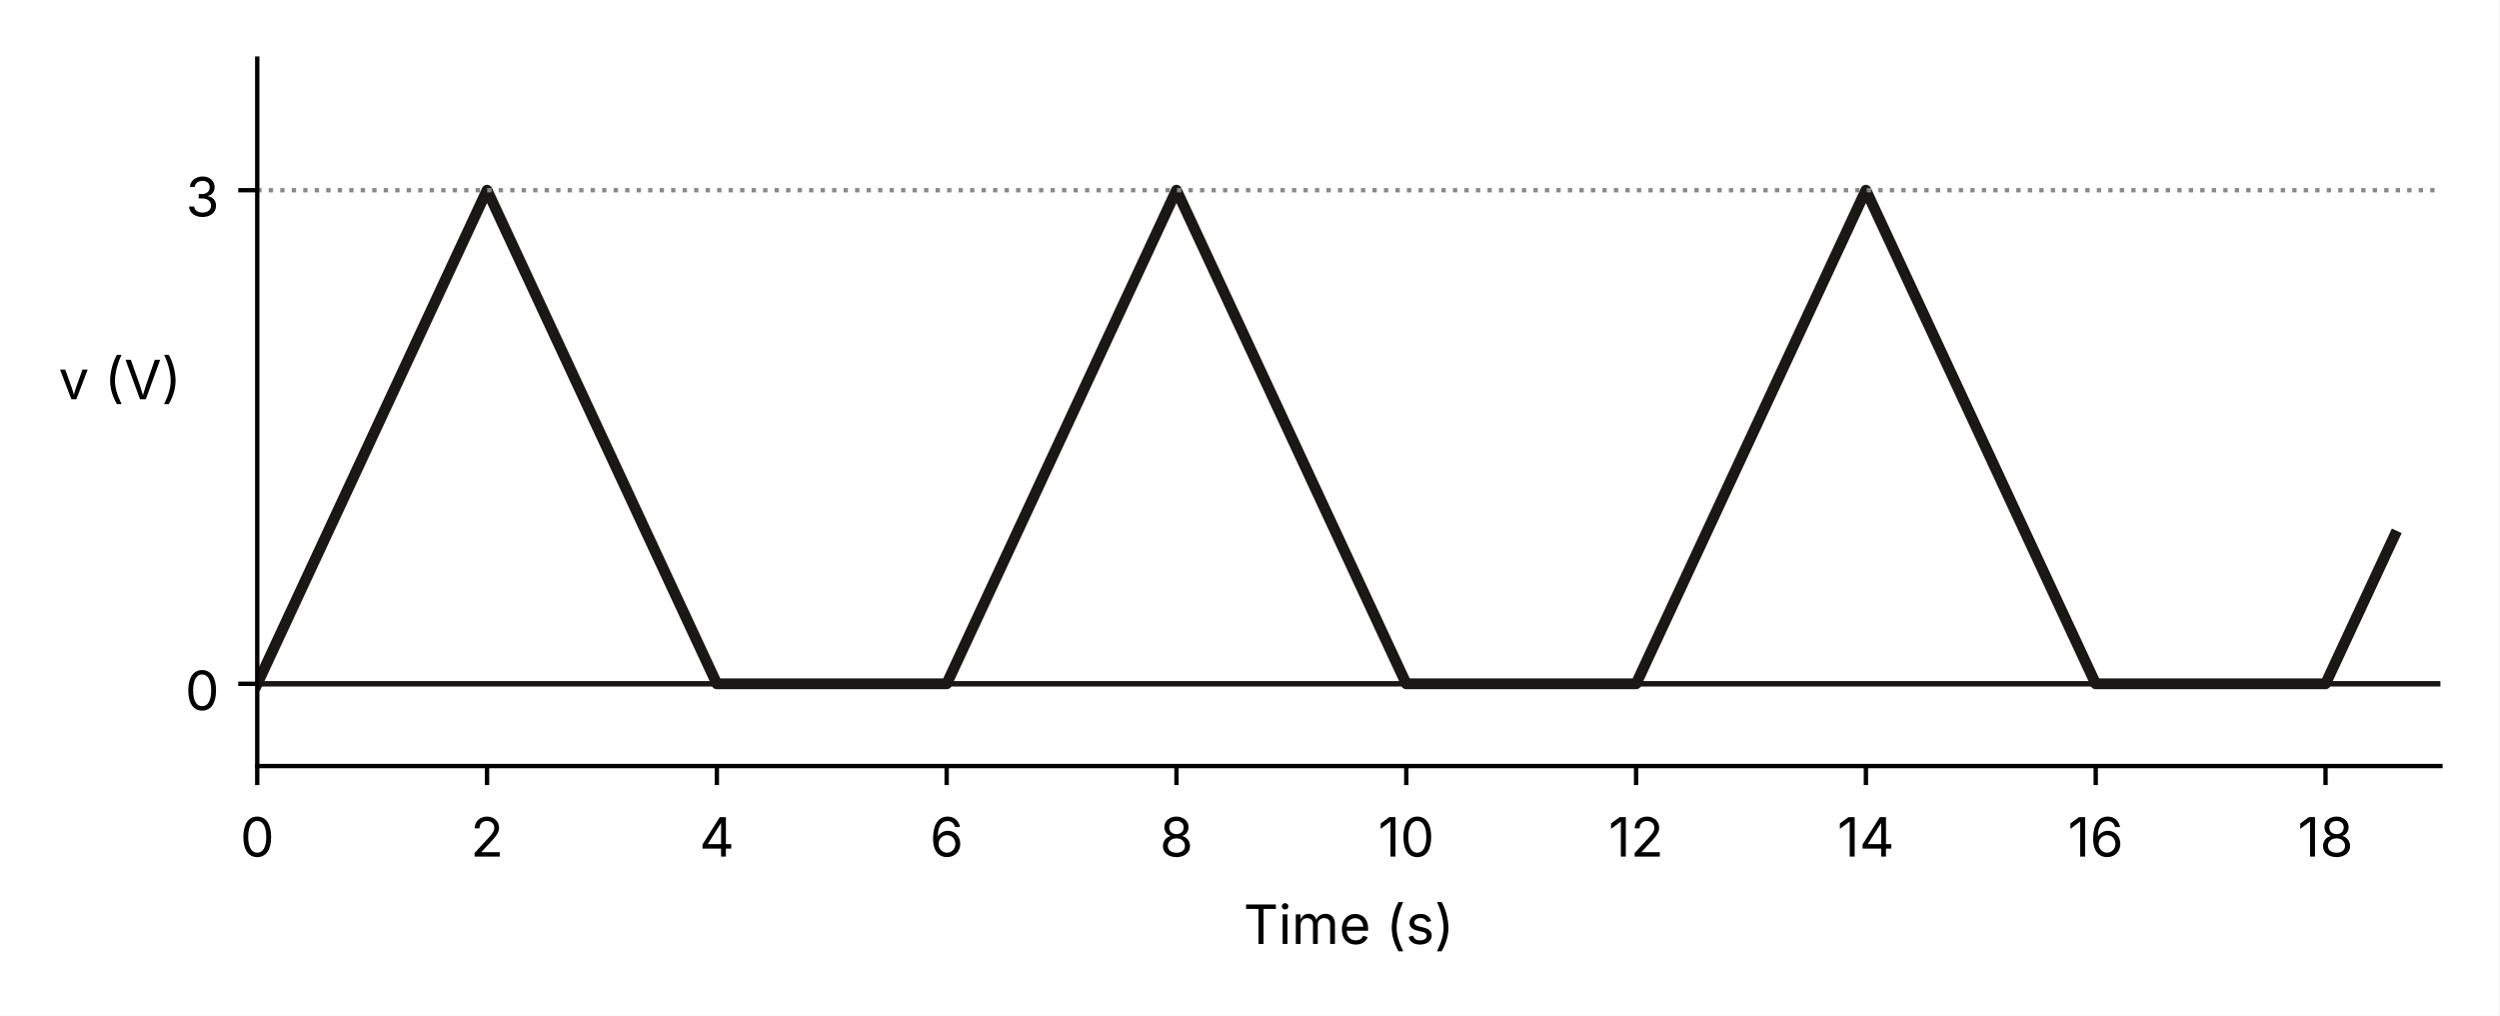
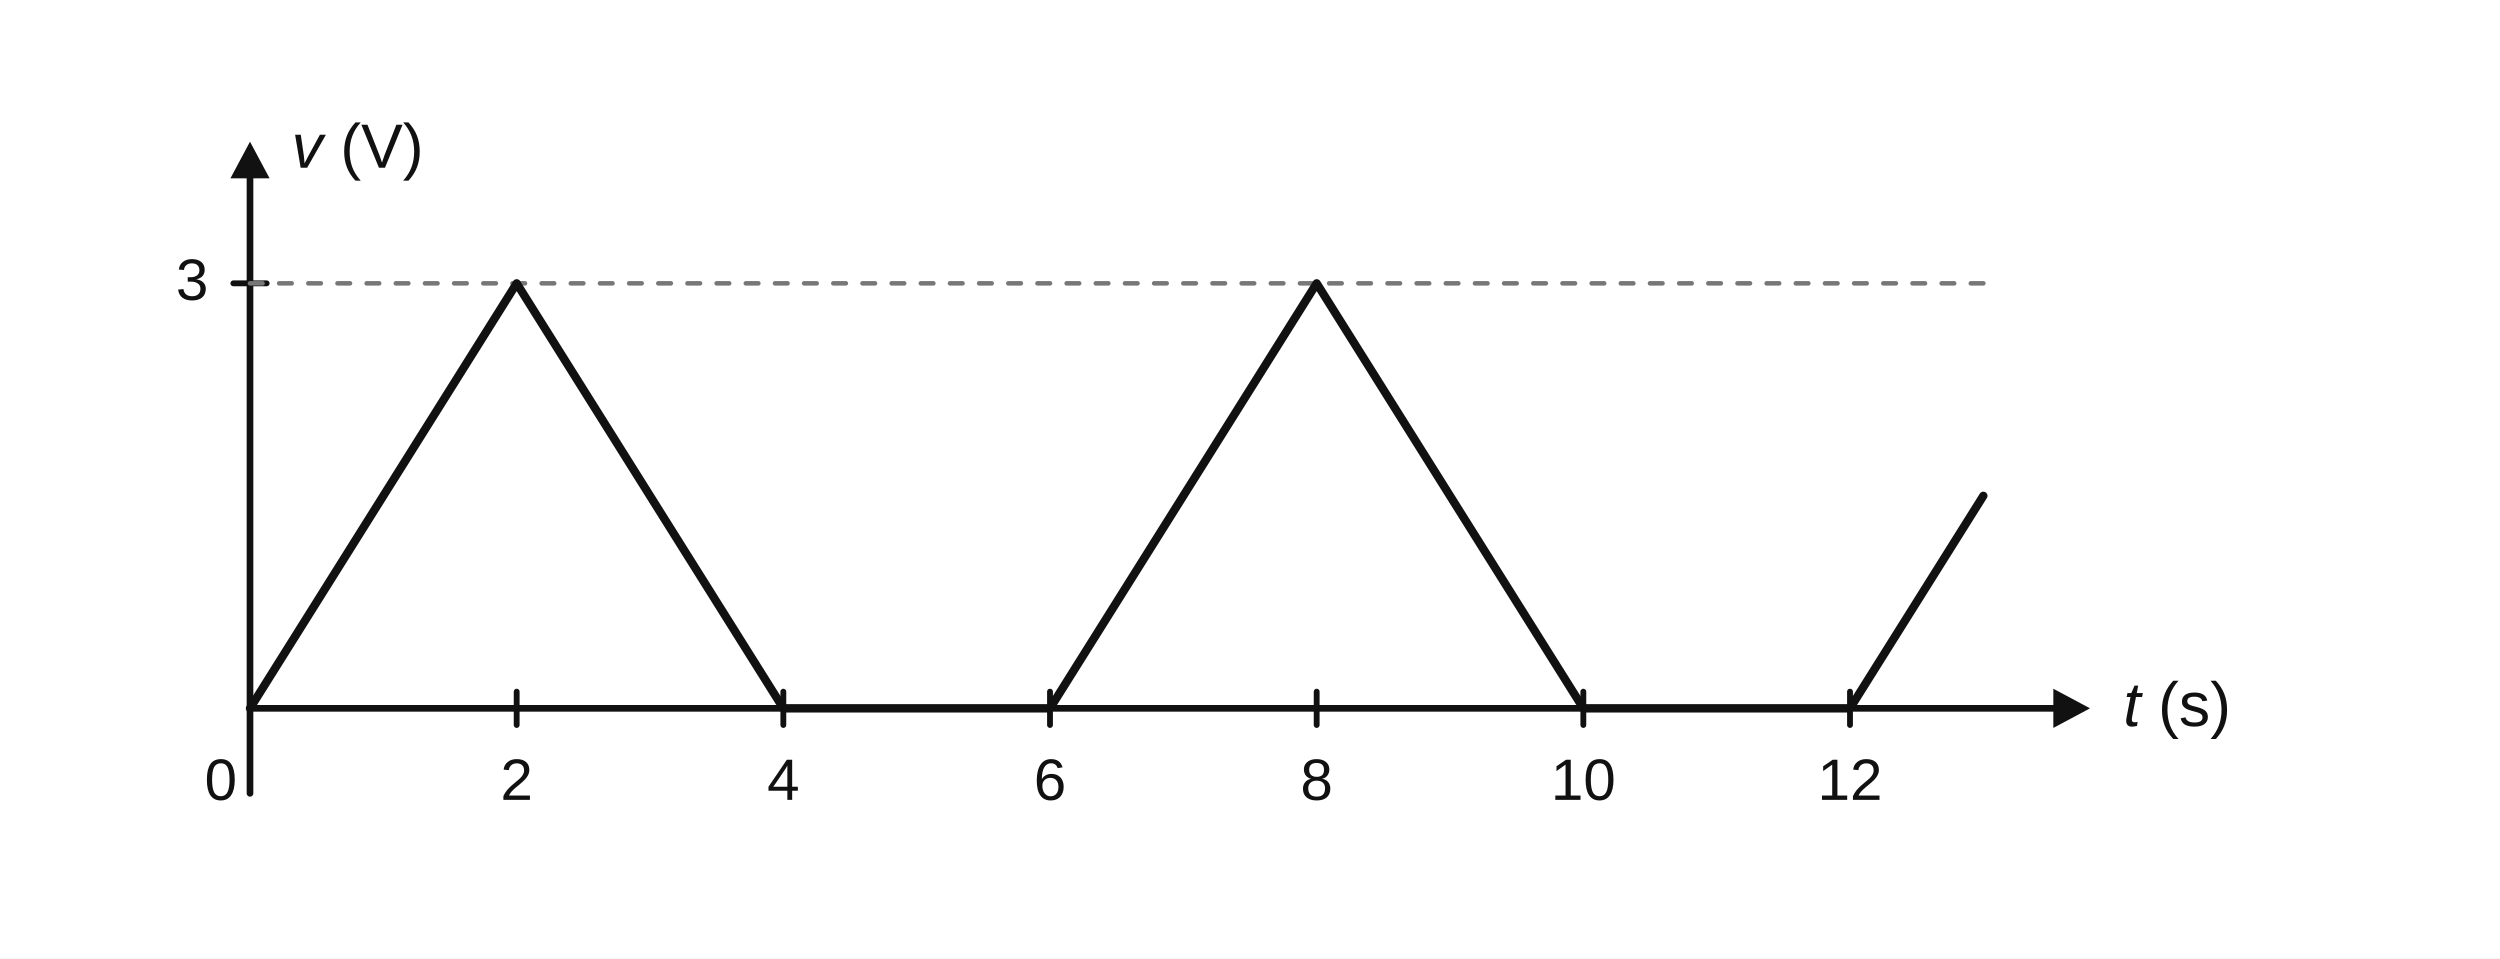
- <svg xmlns="http://www.w3.org/2000/svg" xmlns:xlink="http://www.w3.org/1999/xlink" width="460.8pt" height="187.2pt" viewBox="0 0 460.8 187.2" version="1.1">
-   <defs>
-     <style type="text/css">*{stroke-linejoin: round; stroke-linecap: butt}</style>
-   </defs>
-   <g id="figure_1">
-     <g id="patch_1">
-       <path d="M 0 187.2  L 460.8 187.2  L 460.8 0  L 0 0  z " style="fill: #ffffff" />
-     </g>
-     <g id="axes_1">
-       <g id="patch_2">
-         <path d="M 47.432 141.201  L 450 141.201  L 450 10.8  L 47.432 10.8  z " style="fill: #ffffff" />
-       </g>
-       <g id="matplotlib.axis_1">
-         <g id="xtick_1">
-           <g id="line2d_1">
-             <defs>
-               <path id="m3c3b78c6c8" d="M 0 0  L 0 3.5  " style="stroke: #000000; stroke-width: 0.8" />
-             </defs>
-             <g>
-               <use xlink:href="#m3c3b78c6c8" x="47.432" y="141.201" style="stroke: #000000; stroke-width: 0.8" />
-             </g>
-           </g>
-           <g id="text_1">
-             <g transform="translate(44.27713 157.8883) scale(0.1 -0.1)">
-               <defs>
-                 <path id="Inter-Regular-53f" d="M 2019 -63  C 3059 -63 3656 809 3656 2325  C 3656 3834 3050 4719 2019 4719  C 988 4719 381 3834 381 2325  C 381 806 981 -63 2019 -63  z M 2019 456  C 1338 456 953 1144 953 2325  C 953 3509 1338 4203 2019 4203  C 2700 4203 3084 3513 3084 2325  C 3084 1144 2700 456 2019 456  z " transform="scale(0.015625)" />
-               </defs>
-               <use xlink:href="#Inter-Regular-53f" />
-             </g>
-           </g>
-         </g>
-         <g id="xtick_2">
-           <g id="line2d_2">
-             <g>
-               <use xlink:href="#m3c3b78c6c8" x="89.807" y="141.201" style="stroke: #000000; stroke-width: 0.8" />
-             </g>
-           </g>
-           <g id="text_2">
-             <g transform="translate(86.7582 157.8883) scale(0.1 -0.1)">
-               <defs>
-                 <path id="Inter-Regular-541" d="M 481 0  L 3447 0  L 3447 522  L 1300 522  L 1300 559  L 2319 1644  C 3141 2519 3369 2916 3369 3419  C 3369 4147 2778 4719 1947 4719  C 1119 4719 494 4159 494 3334  L 1063 3334  C 1063 3859 1400 4203 1931 4203  C 2428 4203 2806 3900 2806 3413  C 2806 2984 2544 2666 2028 2106  L 481 428  L 481 0  z " transform="scale(0.015625)" />
-               </defs>
-               <use xlink:href="#Inter-Regular-541" />
-             </g>
-           </g>
-         </g>
-         <g id="xtick_3">
-           <g id="line2d_3">
-             <g>
-               <use xlink:href="#m3c3b78c6c8" x="132.183" y="141.201" style="stroke: #000000; stroke-width: 0.8" />
-             </g>
-           </g>
-           <g id="text_3">
-             <g transform="translate(128.9533 157.8883) scale(0.1 -0.1)">
-               <defs>
-                 <path id="Inter-Regular-544" d="M 375 947  L 2566 947  L 2566 0  L 3134 0  L 3134 947  L 3766 947  L 3766 1469  L 3134 1469  L 3134 4656  L 2413 4656  L 375 1431  L 375 947  z M 2569 1469  L 1009 1469  L 1009 1506  L 2531 3913  L 2569 3913  L 2569 1469  z " transform="scale(0.015625)" />
-               </defs>
-               <use xlink:href="#Inter-Regular-544" />
-             </g>
-           </g>
-         </g>
-         <g id="xtick_4">
-           <g id="line2d_4">
-             <g>
-               <use xlink:href="#m3c3b78c6c8" x="174.559" y="141.201" style="stroke: #000000; stroke-width: 0.8" />
-             </g>
-           </g>
-           <g id="text_4">
-             <g transform="translate(171.4578 157.8883) scale(0.1 -0.1)">
-               <defs>
-                 <path id="Inter-Regular-547" d="M 2019 -63  C 2969 -63 3588 634 3588 1503  C 3588 2403 2925 3044 2128 3044  C 1644 3044 1231 2813 981 2425  L 944 2425  C 944 3544 1375 4194 2091 4194  C 2575 4194 2866 3888 2969 3484  L 3550 3484  C 3438 4216 2872 4719 2091 4719  C 1034 4719 381 3788 381 2150  C 381 434 1241 -63 2019 -63  z M 2019 459  C 1447 459 1028 947 1028 1497  C 1028 2041 1469 2528 2034 2528  C 2597 2528 3013 2072 3013 1503  C 3013 922 2578 459 2019 459  z " transform="scale(0.015625)" />
-               </defs>
-               <use xlink:href="#Inter-Regular-547" />
-             </g>
-           </g>
-         </g>
-         <g id="xtick_5">
-           <g id="line2d_5">
-             <g>
-               <use xlink:href="#m3c3b78c6c8" x="216.934" y="141.201" style="stroke: #000000; stroke-width: 0.8" />
-             </g>
-           </g>
-           <g id="text_5">
-             <g transform="translate(213.8412 157.8883) scale(0.1 -0.1)">
-               <defs>
-                 <path id="Inter-Regular-549" d="M 1978 -63  C 2916 -63 3578 478 3578 1238  C 3578 1825 3175 2325 2669 2419  L 2669 2444  C 3109 2559 3403 2988 3403 3481  C 3403 4191 2794 4719 1978 4719  C 1150 4719 550 4191 550 3481  C 550 2988 838 2559 1291 2444  L 1291 2419  C 769 2325 381 1825 381 1238  C 381 478 1031 -63 1978 -63  z M 1978 453  C 1350 453 966 775 966 1269  C 966 1784 1391 2153 1978 2153  C 2553 2153 2984 1784 2984 1269  C 2984 775 2594 453 1978 453  z M 1978 2650  C 1475 2650 1125 2966 1125 3438  C 1125 3903 1463 4206 1978 4206  C 2484 4206 2828 3903 2828 3438  C 2828 2966 2469 2650 1978 2650  z " transform="scale(0.015625)" />
-               </defs>
-               <use xlink:href="#Inter-Regular-549" />
-             </g>
-           </g>
-         </g>
-         <g id="xtick_6">
-           <g id="line2d_6">
-             <g>
-               <use xlink:href="#m3c3b78c6c8" x="259.31" y="141.201" style="stroke: #000000; stroke-width: 0.8" />
-             </g>
-           </g>
-           <g id="text_6">
-             <g transform="translate(254.1215 157.8883) scale(0.1 -0.1)">
-               <defs>
-                 <path id="Inter-Regular-540" d="M 2041 4656  L 1313 4656  L 300 3909  L 300 3272  L 1425 4106  L 1456 4106  L 1456 0  L 2041 0  L 2041 4656  z " transform="scale(0.015625)" />
-               </defs>
-               <use xlink:href="#Inter-Regular-540" />
-               <use xlink:href="#Inter-Regular-53f" transform="translate(40.67188 0)" />
-             </g>
-           </g>
-         </g>
-         <g id="xtick_7">
-           <g id="line2d_7">
-             <g>
-               <use xlink:href="#m3c3b78c6c8" x="301.685" y="141.201" style="stroke: #000000; stroke-width: 0.8" />
-             </g>
-           </g>
-           <g id="text_7">
-             <g transform="translate(296.6026 157.8883) scale(0.1 -0.1)">
-               <use xlink:href="#Inter-Regular-540" />
-               <use xlink:href="#Inter-Regular-541" transform="translate(40.67188 0)" />
-             </g>
-           </g>
-         </g>
-         <g id="xtick_8">
-           <g id="line2d_8">
-             <g>
-               <use xlink:href="#m3c3b78c6c8" x="344.061" y="141.201" style="stroke: #000000; stroke-width: 0.8" />
-             </g>
-           </g>
-           <g id="text_8">
-             <g transform="translate(338.7977 157.8883) scale(0.1 -0.1)">
-               <use xlink:href="#Inter-Regular-540" />
-               <use xlink:href="#Inter-Regular-544" transform="translate(40.67188 0)" />
-             </g>
-           </g>
-         </g>
-         <g id="xtick_9">
-           <g id="line2d_9">
-             <g>
-               <use xlink:href="#m3c3b78c6c8" x="386.437" y="141.201" style="stroke: #000000; stroke-width: 0.8" />
-             </g>
-           </g>
-           <g id="text_9">
-             <g transform="translate(381.3022 157.8883) scale(0.1 -0.1)">
-               <use xlink:href="#Inter-Regular-540" />
-               <use xlink:href="#Inter-Regular-547" transform="translate(40.67188 0)" />
-             </g>
-           </g>
-         </g>
-         <g id="xtick_10">
-           <g id="line2d_10">
-             <g>
-               <use xlink:href="#m3c3b78c6c8" x="428.812" y="141.201" style="stroke: #000000; stroke-width: 0.8" />
-             </g>
-           </g>
-           <g id="text_10">
-             <g transform="translate(423.6856 157.8883) scale(0.1 -0.1)">
-               <use xlink:href="#Inter-Regular-540" />
-               <use xlink:href="#Inter-Regular-549" transform="translate(40.67188 0)" />
-             </g>
-           </g>
-         </g>
-         <g id="text_11">
-           <g transform="translate(229.2909 173.9879) scale(0.1 -0.1)">
-             <defs>
-               <path id="Inter-Regular-19c" d="M 306 4131  L 1772 4131  L 1772 0  L 2366 0  L 2366 4131  L 3825 4131  L 3825 4656  L 306 4656  L 306 4131  z " transform="scale(0.015625)" />
-               <path id="Inter-Regular-2b2" d="M 494 0  L 1056 0  L 1056 3494  L 494 3494  L 494 0  z M 778 4066  C 994 4066 1172 4231 1172 4438  C 1172 4644 994 4809 778 4809  C 566 4809 388 4644 388 4438  C 388 4231 566 4066 778 4066  z " transform="scale(0.015625)" />
-               <path id="Inter-Regular-300" d="M 494 0  L 1056 0  L 1056 2200  C 1056 2756 1428 3044 1838 3044  C 2231 3044 2522 2784 2522 2397  L 2522 0  L 3084 0  L 3084 2281  C 3084 2722 3372 3044 3844 3044  C 4219 3044 4547 2844 4547 2341  L 4547 0  L 5113 0  L 5113 2356  C 5113 3166 4619 3556 4013 3556  C 3506 3556 3078 3284 2913 2844  C 2788 3275 2481 3556 2022 3556  C 1609 3556 1216 3325 1044 2853  L 1041 3494  L 494 3494  L 494 0  z " transform="scale(0.015625)" />
-               <path id="Inter-Regular-267" d="M 1963 -75  C 2678 -75 3200 284 3363 813  L 2819 963  C 2688 606 2378 425 1966 425  C 1347 425 922 825 894 1556  L 3419 1556  L 3419 1791  C 3419 3081 2638 3538 1897 3538  C 944 3538 325 2791 325 1719  C 325 644 950 -75 1963 -75  z M 897 2031  C 931 2566 1297 3038 1897 3038  C 2472 3038 2794 2625 2847 2031  L 897 2031  z " transform="scale(0.015625)" />
-               <path id="Inter-Regular-6eb" transform="scale(0.015625)" />
-               <path id="Inter-Regular-59f" d="M 681 1897  C 681 984 956 31 1488 -872  L 2034 -872  C 1497 238 1253 1069 1253 1897  C 1253 2809 1550 3956 2034 4941  L 1488 4941  C 1019 4169 681 2913 681 1897  z " transform="scale(0.015625)" />
-               <path id="Inter-Regular-369" d="M 1681 -75  C 2500 -75 3059 372 3059 984  C 3059 1463 2763 1778 2128 1928  L 1600 2053  C 1191 2150 1013 2294 1013 2553  C 1013 2844 1325 3059 1741 3059  C 2191 3059 2388 2816 2484 2566  L 2994 2697  C 2834 3188 2456 3538 1738 3538  C 994 3538 444 3119 444 2519  C 444 2028 747 1716 1381 1566  L 1963 1428  C 2306 1347 2475 1188 2475 947  C 2475 659 2163 419 1675 419  C 1256 419 972 591 872 975  L 338 847  C 463 244 963 -75 1681 -75  z " transform="scale(0.015625)" />
-               <path id="Inter-Regular-5a0" d="M 300 -872  L 847 -872  C 1369 16 1653 969 1653 1897  C 1653 2909 1316 4172 847 4941  L 300 4941  C 784 3956 1081 2809 1081 1897  C 1081 1094 853 269 300 -872  z " transform="scale(0.015625)" />
-             </defs>
-             <use xlink:href="#Inter-Regular-19c" />
-             <use xlink:href="#Inter-Regular-2b2" transform="translate(64.54688 0)" />
-             <use xlink:href="#Inter-Regular-300" transform="translate(88.76562 0)" />
-             <use xlink:href="#Inter-Regular-267" transform="translate(176.3594 0)" />
-             <use xlink:href="#Inter-Regular-6eb" transform="translate(234.6562 0)" />
-             <use xlink:href="#Inter-Regular-59f" transform="translate(262.7812 0)" />
-             <use xlink:href="#Inter-Regular-369" transform="translate(299.25 0)" />
-             <use xlink:href="#Inter-Regular-5a0" transform="translate(352.0312 0)" />
-           </g>
-         </g>
-       </g>
-       <g id="matplotlib.axis_2">
-         <g id="ytick_1">
-           <g id="line2d_11">
-             <defs>
-               <path id="m7388917e57" d="M 0 0  L -3.5 0  " style="stroke: #000000; stroke-width: 0.8" />
-             </defs>
-             <g>
-               <use xlink:href="#m7388917e57" x="47.432" y="126.038" style="stroke: #000000; stroke-width: 0.8" />
-             </g>
-           </g>
-           <g id="text_12">
-             <g transform="translate(34.12244 130.8817) scale(0.1 -0.1)">
-               <use xlink:href="#Inter-Regular-53f" />
-             </g>
-           </g>
-         </g>
-         <g id="ytick_2">
-           <g id="line2d_12">
-             <g>
-               <use xlink:href="#m7388917e57" x="47.432" y="35.061" style="stroke: #000000; stroke-width: 0.8" />
-             </g>
-           </g>
-           <g id="text_13">
-             <g transform="translate(34.25526 39.90436) scale(0.1 -0.1)">
-               <defs>
-                 <path id="Inter-Regular-543" d="M 1984 -63  C 2897 -63 3572 503 3572 1266  C 3572 1853 3225 2284 2631 2381  L 2631 2419  C 3106 2559 3403 2944 3403 3469  C 3403 4131 2872 4719 2003 4719  C 1184 4719 516 4216 491 3484  L 1063 3484  C 1081 3938 1516 4203 1991 4203  C 2497 4203 2822 3900 2822 3438  C 2822 2956 2447 2644 1903 2644  L 1525 2644  L 1525 2128  L 1903 2128  C 2594 2128 2984 1775 2984 1272  C 2984 788 2559 459 1975 459  C 1444 459 1025 731 991 1175  L 391 1175  C 422 438 1072 -63 1984 -63  z " transform="scale(0.015625)" />
-               </defs>
-               <use xlink:href="#Inter-Regular-543" />
-             </g>
-           </g>
-         </g>
-         <g id="text_14">
-           <g transform="translate(10.80916 73.58828) scale(0.1 -0.1)">
-             <defs>
-               <path id="Inter-Regular-3d6" d="M 1503 0  L 2094 0  L 3428 3494  L 2813 3494  L 2069 1422  C 1959 1119 1878 813 1800 522  C 1719 813 1638 1119 1528 1422  L 784 3494  L 169 3494  L 1503 0  z " transform="scale(0.015625)" />
-               <path id="Inter-Regular-5a8" d="M 681 2191  C 681 1278 956 325 1488 -578  L 2034 -578  C 1497 531 1253 1363 1253 2191  C 1253 3103 1550 4250 2034 5234  L 1488 5234  C 1019 4463 681 3206 681 2191  z " transform="scale(0.015625)" />
-               <path id="Inter-Regular-1c9" d="M 1875 0  L 2559 0  L 4253 4656  L 3622 4656  L 2663 1894  C 2563 1606 2416 1163 2219 481  C 2025 1147 1875 1606 1772 1894  L 788 4656  L 163 4656  L 1875 0  z " transform="scale(0.015625)" />
-               <path id="Inter-Regular-5a9" d="M 300 -578  L 847 -578  C 1369 309 1653 1263 1653 2191  C 1653 3203 1316 4466 847 5234  L 300 5234  C 784 4250 1081 3103 1081 2191  C 1081 1388 853 563 300 -578  z " transform="scale(0.015625)" />
-             </defs>
-             <use xlink:href="#Inter-Regular-3d6" />
-             <use xlink:href="#Inter-Regular-6eb" transform="translate(56.20312 0)" />
-             <use xlink:href="#Inter-Regular-5a8" transform="translate(84.32812 0)" />
-             <use xlink:href="#Inter-Regular-1c9" transform="translate(120.7969 0)" />
-             <use xlink:href="#Inter-Regular-5a9" transform="translate(189.7969 0)" />
-           </g>
-         </g>
-       </g>
-       <g id="line2d_13">
-         <path d="M 47.432 126.038  L 89.807 35.061  L 132.183 126.038  L 174.559 126.038  L 174.559 126.038  L 216.934 35.061  L 259.31 126.038  L 301.685 126.038  L 301.685 126.038  L 344.061 35.061  L 386.437 126.038  L 428.812 126.038  L 428.812 126.038  L 441.525 98.745  " clip-path="url(#pa5d7c18695)" style="fill: none; stroke: #1a1814; stroke-width: 2; stroke-linecap: square" />
-       </g>
-       <g id="line2d_14">
-         <path d="M 47.432 35.061  L 450 35.061  " clip-path="url(#pa5d7c18695)" style="fill: none; stroke-dasharray: 0.8,1.32; stroke-dashoffset: 0; stroke: #888888; stroke-width: 0.8" />
-       </g>
-       <g id="line2d_15">
-         <path d="M 47.432 126.038  L 450 126.038  " clip-path="url(#pa5d7c18695)" style="fill: none; stroke: #1a1814; stroke-linecap: square" />
-       </g>
-       <g id="patch_3">
-         <path d="M 47.432 141.201  L 47.432 10.8  " style="fill: none; stroke: #000000; stroke-width: 0.8; stroke-linejoin: miter; stroke-linecap: square" />
-       </g>
-       <g id="patch_4">
-         <path d="M 47.432 141.201  L 450 141.201  " style="fill: none; stroke: #000000; stroke-width: 0.8; stroke-linejoin: miter; stroke-linecap: square" />
-       </g>
-     </g>
-   </g>
-   <defs>
-     <clipPath id="pa5d7c18695">
-       <rect x="47.432" y="10.8" width="402.568" height="130.401" />
-     </clipPath>
-   </defs>
+ <svg xmlns="http://www.w3.org/2000/svg" viewBox="0 0 600 230" width="600" height="230" font-family="'Helvetica Neue',Arial,sans-serif" role="img" aria-label="Triangular voltage waveform, peak 3 V (January 2003, Fig. 7)">
+   <rect width="600" height="230" fill="#ffffff" />
+   <line x1="60.0" y1="190.4" x2="60.0" y2="40.0" stroke="#111111" stroke-width="1.6" stroke-linecap="round" />
+   <polygon points="60.0,34.0 64.7,42.8 55.3,42.8" fill="#111111" />
+   <line x1="60.0" y1="170.0" x2="495.6" y2="170.0" stroke="#111111" stroke-width="1.6" stroke-linecap="round" />
+   <polygon points="501.6,170.0 492.8,174.7 492.8,165.3" fill="#111111" />
+   <text x="70.0" y="36.0" font-size="15" text-anchor="start" dominant-baseline="middle" fill="#111111">
+     <tspan font-style="italic">v</tspan> (V)</text>
+   <text x="509.6" y="170.0" font-size="15" text-anchor="start" dominant-baseline="middle" fill="#111111">
+     <tspan font-style="italic">t</tspan> (s)</text>
+   <line x1="60.0" y1="166.0" x2="60.0" y2="174.0" stroke="#111111" stroke-width="1.4" stroke-linecap="round" />
+   <text x="53.0" y="188.0" font-size="14" text-anchor="middle" dominant-baseline="middle" fill="#111111">0</text>
+   <line x1="124.0" y1="166.0" x2="124.0" y2="174.0" stroke="#111111" stroke-width="1.4" stroke-linecap="round" />
+   <text x="124.0" y="188.0" font-size="14" text-anchor="middle" dominant-baseline="middle" fill="#111111">2</text>
+   <line x1="188.0" y1="166.0" x2="188.0" y2="174.0" stroke="#111111" stroke-width="1.4" stroke-linecap="round" />
+   <text x="188.0" y="188.0" font-size="14" text-anchor="middle" dominant-baseline="middle" fill="#111111">4</text>
+   <line x1="252.0" y1="166.0" x2="252.0" y2="174.0" stroke="#111111" stroke-width="1.4" stroke-linecap="round" />
+   <text x="252.0" y="188.0" font-size="14" text-anchor="middle" dominant-baseline="middle" fill="#111111">6</text>
+   <line x1="316.0" y1="166.0" x2="316.0" y2="174.0" stroke="#111111" stroke-width="1.4" stroke-linecap="round" />
+   <text x="316.0" y="188.0" font-size="14" text-anchor="middle" dominant-baseline="middle" fill="#111111">8</text>
+   <line x1="380.0" y1="166.0" x2="380.0" y2="174.0" stroke="#111111" stroke-width="1.4" stroke-linecap="round" />
+   <text x="380.0" y="188.0" font-size="14" text-anchor="middle" dominant-baseline="middle" fill="#111111">10</text>
+   <line x1="444.0" y1="166.0" x2="444.0" y2="174.0" stroke="#111111" stroke-width="1.4" stroke-linecap="round" />
+   <text x="444.0" y="188.0" font-size="14" text-anchor="middle" dominant-baseline="middle" fill="#111111">12</text>
+   <line x1="56.0" y1="68.0" x2="64.0" y2="68.0" stroke="#111111" stroke-width="1.4" stroke-linecap="round" />
+   <text x="50.0" y="68.0" font-size="14" text-anchor="end" dominant-baseline="middle" fill="#111111">3</text>
+   <line x1="60.0" y1="68.0" x2="476.0" y2="68.0" stroke="#777" stroke-width="1.1" stroke-linecap="round" stroke-dasharray="3 4" />
+   <polyline points="60.0,170.0 124.0,68.0 188.0,170.0 252.0,170.0 316.0,68.0 380.0,170.0 444.0,170.0 476.0,119.0" fill="none" stroke="#111111" stroke-width="2.0" stroke-linejoin="round" stroke-linecap="round" />
</svg>
